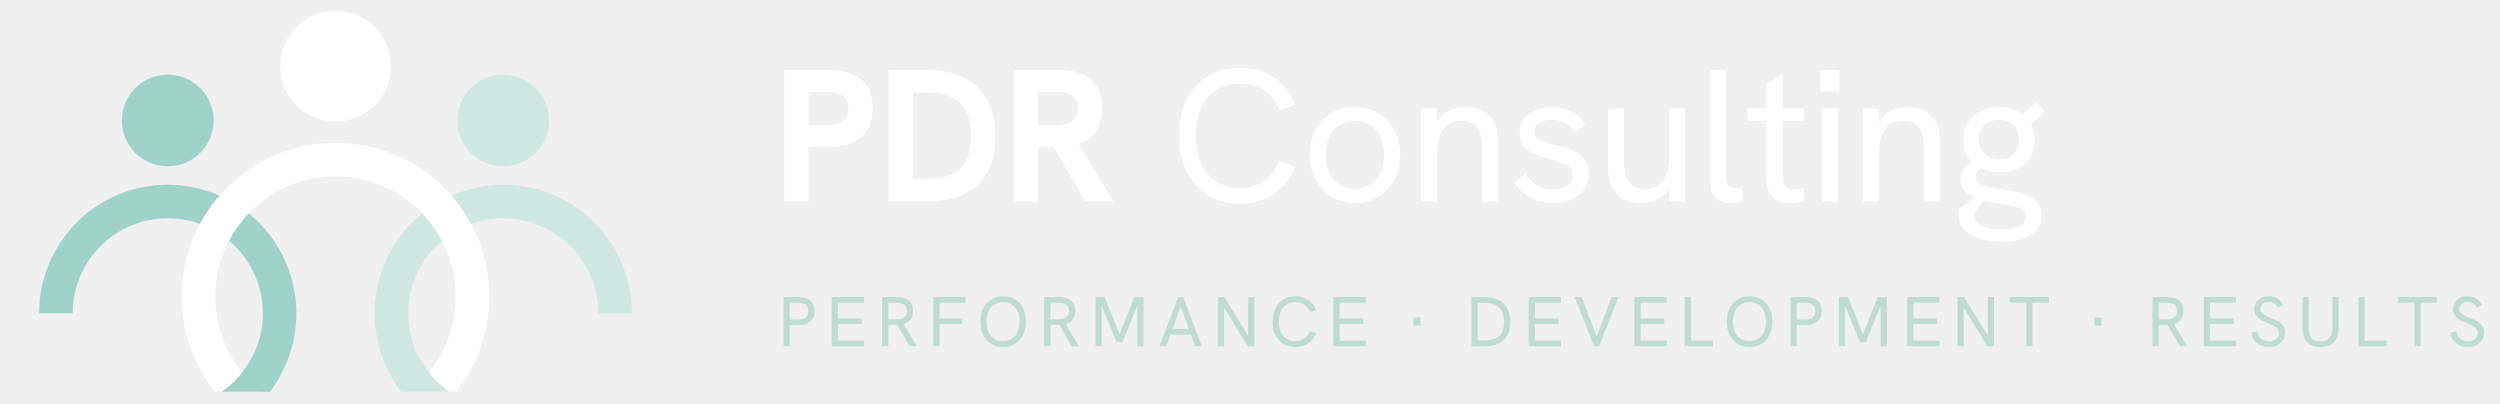
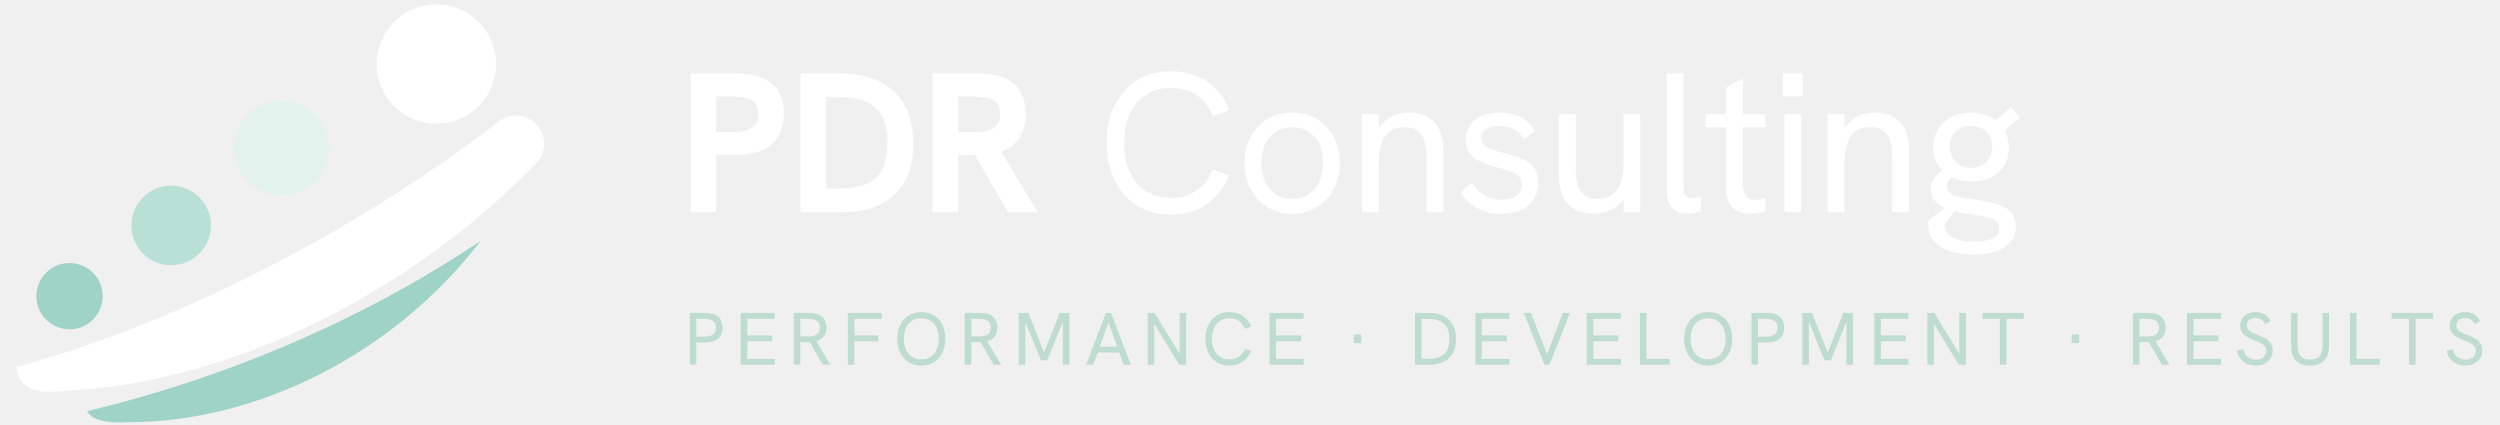
- <svg xmlns="http://www.w3.org/2000/svg" viewBox="0 0 397.4 64.0" width="397" height="64" role="img" aria-label="PDR Consulting">
-   <g transform="translate(0.00 0.00) scale(0.8889) translate(-0.0 -1.0)">
-     <defs>
-       <clipPath id="bbase">
-         <rect x="0" y="0" width="120" height="71" />
-       </clipPath>
-       <clipPath id="bw0">
-         <circle cx="43.31" cy="71.93" r="7.50" />
-       </clipPath>
-       <clipPath id="bw1">
-         <circle cx="76.69" cy="71.93" r="7.50" />
-       </clipPath>
-     </defs>
-     <g clip-path="url(#bbase)">
-       <path d="M10.00 57.00 A20 20 0 1 1 40.00 74.32" fill="none" stroke="#9FD3C7" stroke-width="6.0" stroke-linecap="butt" />
-       <path d="M80.00 74.32 A20 20 0 1 1 110.00 57.00" fill="none" stroke="#CFE8E1" stroke-width="6.0" stroke-linecap="butt" />
-       <circle cx="60" cy="54" r="24.5" fill="none" stroke="#FFFFFF" stroke-width="6.0" />
-       <g clip-path="url(#bw0)">
-         <path d="M10.00 57.00 A20 20 0 1 1 40.00 74.32" fill="none" stroke="#9FD3C7" stroke-width="6.0" stroke-linecap="butt" />
-       </g>
-       <g clip-path="url(#bw1)">
-         <path d="M80.00 74.32 A20 20 0 1 1 110.00 57.00" fill="none" stroke="#CFE8E1" stroke-width="6.0" stroke-linecap="butt" />
-       </g>
-     </g>
-     <circle cx="30" cy="22.5" r="8.2" fill="#9FD3C7" />
-     <circle cx="60" cy="12.8" r="9.9" fill="#FFFFFF" />
-     <circle cx="90" cy="22.5" r="8.2" fill="#CFE8E1" />
+ <svg xmlns="http://www.w3.org/2000/svg" viewBox="0 0 376.7 64.0" width="377" height="64" role="img" aria-label="PDR Consulting">
+   <g transform="translate(0.00 0.00) scale(0.3333) translate(-44.0 -6.0)">
+     <circle cx="75" cy="140" r="15" fill="#9FD3C7" />
+     <circle cx="121" cy="108" r="18" fill="#B8E0D4" />
+     <circle cx="171" cy="73" r="21.5" fill="#E3F2EC" />
+     <circle cx="241" cy="35" r="27" fill="#FFFFFF" />
+     <path d="M51 172 C 125 152, 205 110, 268 62 A 12.5 12.5 0 0 1 286 80 C 232 136, 150 180, 70 183 Q 52 185 51 172 Z" fill="#FFFFFF" />
+     <path d="M83 192 C 150 176, 212 148, 261 115 C 222 166, 160 197, 102 197 Q 86 198 83 192 Z" fill="#9FD3C7" />
  </g>
-   <path d="M124.677 32.0V11.09H131.577Q135.117 11.09 136.917 12.605Q138.717 14.12 138.717 17.15Q138.717 20.18 136.887 21.77Q135.057 23.36 131.577 23.36H128.517V32.0ZM128.517 19.91H131.187Q132.927 19.91 133.887 19.295Q134.847 18.68 134.847 17.18Q134.847 15.74 133.932 15.155Q133.017 14.57 131.187 14.57H128.517ZM141.237 32.0V11.09H147.327Q152.547 11.09 155.397 13.85Q158.247 16.61 158.247 21.71Q158.247 26.69 155.427 29.345Q152.607 32.0 147.297 32.0ZM145.107 28.43H146.907Q149.277 28.43 150.927 27.83Q152.577 27.23 153.462 25.73Q154.347 24.23 154.347 21.56Q154.347 18.98 153.492 17.465Q152.637 15.95 151.062 15.305Q149.487 14.66 147.267 14.66H145.107ZM161.157 32.0V11.09H168.057Q170.607 11.09 172.167 11.825Q173.727 12.56 174.462 13.925Q175.197 15.29 175.197 17.15Q175.197 20.03 173.562 21.605Q171.927 23.18 168.897 23.36Q168.207 23.39 167.487 23.39Q166.767 23.39 166.257 23.39H165.027V32.0ZM172.527 32.0 167.277 22.94 171.237 22.46 176.997 32.0ZM165.027 19.91H167.667Q168.657 19.91 169.482 19.685Q170.307 19.46 170.817 18.875Q171.327 18.29 171.327 17.21Q171.327 16.1 170.817 15.53Q170.307 14.96 169.482 14.765Q168.657 14.57 167.667 14.57H165.027Z" fill="#FFFFFF" />
-   <path d="M197.067 32.36Q194.187 32.36 192.012 31.01Q189.837 29.66 188.622 27.215Q187.407 24.77 187.407 21.53Q187.407 18.29 188.622 15.86Q189.837 13.43 192.012 12.08Q194.187 10.73 197.067 10.73Q200.217 10.73 202.527 12.29Q204.837 13.85 205.857 16.61L203.397 17.54Q202.617 15.5 200.997 14.375Q199.377 13.25 197.067 13.25Q194.937 13.25 193.347 14.27Q191.757 15.29 190.902 17.135Q190.047 18.98 190.047 21.53Q190.047 24.08 190.902 25.94Q191.757 27.8 193.347 28.82Q194.937 29.84 197.067 29.84Q199.377 29.84 200.997 28.7Q202.617 27.56 203.397 25.55L205.857 26.45Q204.837 29.18 202.527 30.77Q200.217 32.36 197.067 32.36ZM215.397 32.24Q213.327 32.24 211.692 31.265Q210.057 30.29 209.127 28.55Q208.197 26.81 208.197 24.59Q208.197 22.37 209.112 20.645Q210.027 18.92 211.662 17.945Q213.297 16.97 215.397 16.97Q217.497 16.97 219.102 17.945Q220.707 18.92 221.637 20.645Q222.567 22.37 222.567 24.59Q222.567 26.81 221.637 28.535Q220.707 30.26 219.087 31.25Q217.467 32.24 215.397 32.24ZM215.397 29.99Q216.807 29.99 217.842 29.315Q218.877 28.64 219.447 27.425Q220.017 26.21 220.017 24.59Q220.017 22.94 219.447 21.725Q218.877 20.51 217.842 19.85Q216.807 19.19 215.397 19.19Q213.957 19.19 212.907 19.865Q211.857 20.54 211.287 21.74Q210.717 22.94 210.717 24.59Q210.717 26.21 211.287 27.425Q211.857 28.64 212.907 29.315Q213.957 29.99 215.397 29.99ZM225.897 32.0V17.21H228.447V20.36L227.847 20.57Q228.267 19.43 228.987 18.635Q229.707 17.84 230.727 17.405Q231.747 16.97 232.977 16.97Q235.407 16.97 236.787 18.395Q238.167 19.82 238.167 22.61V32.0H235.617V23.54Q235.617 21.29 234.792 20.225Q233.967 19.16 232.287 19.16Q231.057 19.16 230.202 19.73Q229.347 20.3 228.897 21.515Q228.447 22.73 228.447 24.62V32.0ZM246.897 32.24Q245.397 32.24 244.197 31.79Q242.997 31.34 242.142 30.59Q241.287 29.84 240.777 29.0L242.547 27.5Q243.117 28.64 244.242 29.375Q245.367 30.11 246.927 30.11Q248.337 30.11 249.177 29.51Q250.017 28.91 250.017 27.89Q250.017 27.05 249.507 26.57Q248.997 26.09 248.157 25.79Q247.317 25.49 246.327 25.25Q245.487 25.04 244.632 24.74Q243.777 24.44 243.087 23.99Q242.397 23.54 241.977 22.82Q241.557 22.1 241.557 21.05Q241.557 19.22 242.982 18.095Q244.407 16.97 246.717 16.97Q248.397 16.97 249.792 17.675Q251.187 18.38 251.967 19.79L250.347 20.99Q249.747 19.94 248.772 19.475Q247.797 19.01 246.627 19.01Q245.457 19.01 244.677 19.49Q243.897 19.97 243.897 20.81Q243.897 21.44 244.257 21.83Q244.617 22.22 245.322 22.49Q246.027 22.76 247.047 23.0Q247.977 23.21 248.937 23.51Q249.897 23.81 250.707 24.29Q251.517 24.77 252.012 25.565Q252.507 26.36 252.507 27.62Q252.507 29.0 251.817 30.05Q251.127 31.1 249.867 31.67Q248.607 32.24 246.897 32.24ZM260.787 32.24Q259.197 32.24 258.027 31.595Q256.857 30.95 256.242 29.69Q255.627 28.43 255.627 26.57V17.21H258.147V25.67Q258.147 27.14 258.522 28.115Q258.897 29.09 259.647 29.555Q260.397 30.02 261.507 30.02Q262.737 30.02 263.592 29.435Q264.447 28.85 264.897 27.65Q265.347 26.45 265.347 24.56V17.21H267.867V32.0H265.347V28.85H265.977Q265.347 30.5 263.967 31.37Q262.587 32.24 260.787 32.24ZM274.887 32.24Q273.537 32.24 272.697 31.4Q271.857 30.56 271.857 28.73V11.09H274.377V28.25Q274.377 29.12 274.737 29.51Q275.097 29.9 275.697 29.9Q275.967 29.9 276.297 29.84Q276.627 29.78 276.987 29.66V31.82Q276.477 32.03 275.907 32.135Q275.337 32.24 274.887 32.24ZM284.487 32.24Q283.437 32.24 282.582 31.835Q281.727 31.43 281.247 30.53Q280.767 29.63 280.767 28.22V13.25L283.347 11.81V27.56Q283.347 28.79 283.737 29.465Q284.127 30.14 285.147 30.14Q285.447 30.14 285.867 30.065Q286.287 29.99 286.767 29.87V31.85Q286.197 32.06 285.612 32.15Q285.027 32.24 284.487 32.24ZM277.707 19.19V17.21H286.767V19.19ZM289.617 32.0V17.21H292.137V32.0ZM289.377 14.54V11.09H292.377V14.54ZM296.127 32.0V17.21H298.677V20.36L298.077 20.57Q298.497 19.43 299.217 18.635Q299.937 17.84 300.957 17.405Q301.977 16.97 303.207 16.97Q305.637 16.97 307.017 18.395Q308.397 19.82 308.397 22.61V32.0H305.847V23.54Q305.847 21.29 305.022 20.225Q304.197 19.16 302.517 19.16Q301.287 19.16 300.432 19.73Q299.577 20.3 299.127 21.515Q298.677 22.73 298.677 24.62V32.0ZM318.207 38.39Q315.027 38.39 313.167 37.22Q311.307 36.05 311.307 33.98Q311.307 33.83 311.322 33.59Q311.337 33.35 311.397 33.14L315.087 30.47L315.957 31.07L313.857 33.68Q313.827 33.8 313.827 33.89Q313.827 33.98 313.827 34.07Q313.827 35.27 315.087 35.855Q316.347 36.44 318.207 36.44Q319.857 36.44 320.937 35.975Q322.017 35.51 322.017 34.46Q322.017 33.86 321.672 33.485Q321.327 33.11 320.682 32.9Q320.037 32.69 319.167 32.54Q318.297 32.39 317.217 32.24Q315.867 32.03 314.592 31.64Q313.317 31.25 312.492 30.5Q311.667 29.75 311.667 28.52Q311.667 27.47 312.402 26.6Q313.137 25.73 314.337 25.16L315.957 26.21Q314.937 26.45 314.517 26.945Q314.097 27.44 314.097 28.13Q314.097 28.7 314.502 29.06Q314.907 29.42 315.672 29.615Q316.437 29.81 317.517 29.96Q318.957 30.17 320.217 30.41Q321.477 30.65 322.452 31.085Q323.427 31.52 323.967 32.255Q324.507 32.99 324.507 34.16Q324.507 36.2 322.827 37.295Q321.147 38.39 318.207 38.39ZM317.847 27.38Q316.137 27.38 314.817 26.72Q313.497 26.06 312.762 24.89Q312.027 23.72 312.027 22.22Q312.027 20.66 312.792 19.475Q313.557 18.29 314.862 17.63Q316.167 16.97 317.757 16.97Q319.317 16.97 320.607 17.63Q321.897 18.29 322.677 19.49Q323.457 20.69 323.457 22.31Q323.457 23.84 322.737 24.98Q322.017 26.12 320.757 26.75Q319.497 27.38 317.847 27.38ZM317.787 25.31Q319.287 25.31 320.112 24.395Q320.937 23.48 320.937 22.16Q320.937 20.75 320.067 19.88Q319.197 19.01 317.787 19.01Q316.347 19.01 315.447 19.895Q314.547 20.78 314.547 22.13Q314.547 23.48 315.417 24.395Q316.287 25.31 317.787 25.31ZM322.497 19.97 320.667 18.74 323.787 16.16 325.077 17.75Z" fill="#FFFFFF" />
-   <path d="M124.551 55.0V47.194H126.881Q128.147 47.194 128.813 47.754Q129.479 48.314 129.479 49.4Q129.479 50.486 128.807 51.063Q128.135 51.64 126.881 51.64H125.526V55.0ZM125.526 50.766H126.78Q127.587 50.766 128.04 50.436Q128.494 50.106 128.494 49.411Q128.494 48.728 128.051 48.403Q127.609 48.078 126.78 48.078H125.526ZM132.212 55.0V47.194H137.353V48.078H133.198V50.576H136.972V51.461H133.198V54.115H137.353V55.0ZM140.22 55.0V47.194H142.55Q143.446 47.194 144.017 47.457Q144.588 47.72 144.868 48.213Q145.148 48.706 145.148 49.389Q145.148 50.363 144.588 50.929Q144.028 51.494 142.964 51.595Q142.796 51.606 142.561 51.606Q142.326 51.606 142.102 51.606H141.206V55.0ZM144.588 55.0 142.561 51.483 143.569 51.36 145.719 55.0ZM141.206 50.733H142.449Q142.964 50.733 143.345 50.598Q143.726 50.464 143.944 50.173Q144.163 49.882 144.163 49.4Q144.163 48.907 143.944 48.622Q143.726 48.336 143.339 48.207Q142.953 48.078 142.449 48.078H141.206ZM148.374 55.0V47.194H153.492V48.078H149.359V50.576H152.943V51.461H149.359V55.0ZM159.439 55.134Q158.364 55.134 157.552 54.63Q156.74 54.126 156.287 53.219Q155.833 52.312 155.833 51.102Q155.833 49.882 156.287 48.974Q156.74 48.067 157.552 47.563Q158.364 47.059 159.439 47.059Q160.537 47.059 161.355 47.563Q162.172 48.067 162.626 48.974Q163.079 49.882 163.079 51.102Q163.079 52.312 162.62 53.219Q162.161 54.126 161.343 54.63Q160.526 55.134 159.439 55.134ZM159.439 54.194Q160.257 54.194 160.845 53.813Q161.433 53.432 161.758 52.738Q162.083 52.043 162.083 51.102Q162.083 50.15 161.758 49.456Q161.433 48.762 160.845 48.381Q160.257 48.0 159.439 48.0Q158.644 48.0 158.051 48.375Q157.457 48.75 157.138 49.445Q156.819 50.139 156.819 51.102Q156.819 52.054 157.138 52.749Q157.457 53.443 158.051 53.818Q158.644 54.194 159.439 54.194ZM165.991 55.0V47.194H168.321Q169.217 47.194 169.788 47.457Q170.359 47.72 170.639 48.213Q170.919 48.706 170.919 49.389Q170.919 50.363 170.359 50.929Q169.799 51.494 168.735 51.595Q168.567 51.606 168.332 51.606Q168.097 51.606 167.873 51.606H166.977V55.0ZM170.359 55.0 168.332 51.483 169.34 51.36 171.491 55.0ZM166.977 50.733H168.22Q168.735 50.733 169.116 50.598Q169.497 50.464 169.715 50.173Q169.934 49.882 169.934 49.4Q169.934 48.907 169.715 48.622Q169.497 48.336 169.111 48.207Q168.724 48.078 168.22 48.078H166.977ZM174.145 55.0V47.194H175.601L178.054 53.365H177.875L180.327 47.194H181.772V55.0H180.787V48.336L180.865 48.347L178.446 54.339H177.483L175.052 48.347L175.131 48.336V55.0ZM184.303 55.0 187.283 47.194H188.067L191.046 55.0H189.971L187.686 48.605L185.39 55.0ZM185.961 53.163 186.263 52.278H189.086L189.411 53.163ZM193.588 55.0V47.194H194.63L198.628 53.723H198.404V47.194H199.39V55.0H198.326L194.35 48.459H194.574V55.0ZM205.897 55.134Q204.822 55.134 204.01 54.63Q203.198 54.126 202.744 53.214Q202.291 52.301 202.291 51.091Q202.291 49.882 202.744 48.974Q203.198 48.067 204.01 47.563Q204.822 47.059 205.897 47.059Q207.073 47.059 207.935 47.642Q208.798 48.224 209.179 49.254L208.26 49.602Q207.969 48.84 207.364 48.42Q206.759 48.0 205.897 48.0Q205.102 48.0 204.508 48.381Q203.915 48.762 203.595 49.45Q203.276 50.139 203.276 51.091Q203.276 52.043 203.595 52.738Q203.915 53.432 204.508 53.813Q205.102 54.194 205.897 54.194Q206.759 54.194 207.364 53.768Q207.969 53.342 208.26 52.592L209.179 52.928Q208.798 53.947 207.935 54.541Q207.073 55.134 205.897 55.134ZM211.956 55.0V47.194H217.097V48.078H212.942V50.576H216.716V51.461H212.942V54.115H217.097V55.0ZM224.668 51.741V50.442H225.788V51.741ZM233.897 55.0V47.194H236.059Q237.974 47.194 239.027 48.23Q240.079 49.266 240.079 51.158Q240.079 53.018 239.038 54.009Q237.996 55.0 236.047 55.0ZM234.883 54.093H235.958Q236.955 54.093 237.655 53.796Q238.355 53.499 238.719 52.844Q239.083 52.189 239.083 51.125Q239.083 50.061 238.719 49.394Q238.355 48.728 237.677 48.414Q236.999 48.101 236.047 48.101H234.883ZM242.991 55.0V47.194H248.132V48.078H243.977V50.576H247.751V51.461H243.977V54.115H248.132V55.0ZM253.419 55.0 250.305 47.194H251.391L253.945 53.802H253.665L256.185 47.194H257.271L254.18 55.0ZM259.803 55.0V47.194H264.943V48.078H260.788V50.576H264.563V51.461H260.788V54.115H264.943V55.0ZM267.811 55.0V47.194H268.796V54.115H272.291V55.0ZM278.092 55.134Q277.017 55.134 276.205 54.63Q275.393 54.126 274.939 53.219Q274.486 52.312 274.486 51.102Q274.486 49.882 274.939 48.974Q275.393 48.067 276.205 47.563Q277.017 47.059 278.092 47.059Q279.19 47.059 280.007 47.563Q280.825 48.067 281.279 48.974Q281.732 49.882 281.732 51.102Q281.732 52.312 281.273 53.219Q280.814 54.126 279.996 54.63Q279.179 55.134 278.092 55.134ZM278.092 54.194Q278.91 54.194 279.498 53.813Q280.086 53.432 280.411 52.738Q280.735 52.043 280.735 51.102Q280.735 50.15 280.411 49.456Q280.086 48.762 279.498 48.381Q278.91 48.0 278.092 48.0Q277.297 48.0 276.703 48.375Q276.11 48.75 275.791 49.445Q275.471 50.139 275.471 51.102Q275.471 52.054 275.791 52.749Q276.11 53.443 276.703 53.818Q277.297 54.194 278.092 54.194ZM284.644 55.0V47.194H286.974Q288.239 47.194 288.906 47.754Q289.572 48.314 289.572 49.4Q289.572 50.486 288.9 51.063Q288.228 51.64 286.974 51.64H285.619V55.0ZM285.619 50.766H286.873Q287.679 50.766 288.133 50.436Q288.587 50.106 288.587 49.411Q288.587 48.728 288.144 48.403Q287.702 48.078 286.873 48.078H285.619ZM292.305 55.0V47.194H293.761L296.214 53.365H296.035L298.487 47.194H299.932V55.0H298.947V48.336L299.025 48.347L296.606 54.339H295.643L293.212 48.347L293.291 48.336V55.0ZM303.158 55.0V47.194H308.299V48.078H304.143V50.576H307.918V51.461H304.143V54.115H308.299V55.0ZM311.166 55.0V47.194H312.207L316.206 53.723H315.982V47.194H316.967V55.0H315.903L311.927 48.459H312.151V55.0ZM322.097 55.0V48.078H319.476V47.194H325.703V48.078H323.094V55.0ZM332.927 51.741V50.442H334.047V51.741ZM342.156 55.0V47.194H344.486Q345.382 47.194 345.953 47.457Q346.524 47.72 346.804 48.213Q347.084 48.706 347.084 49.389Q347.084 50.363 346.524 50.929Q345.964 51.494 344.9 51.595Q344.732 51.606 344.497 51.606Q344.262 51.606 344.038 51.606H343.142V55.0ZM346.524 55.0 344.497 51.483 345.505 51.36 347.655 55.0ZM343.142 50.733H344.385Q344.9 50.733 345.281 50.598Q345.662 50.464 345.88 50.173Q346.099 49.882 346.099 49.4Q346.099 48.907 345.88 48.622Q345.662 48.336 345.275 48.207Q344.889 48.078 344.385 48.078H343.142ZM350.31 55.0V47.194H355.451V48.078H351.295V50.576H355.07V51.461H351.295V54.115H355.451V55.0ZM360.703 55.123Q359.527 55.123 358.777 54.507Q358.027 53.891 357.859 52.872L358.822 52.637Q358.945 53.421 359.466 53.83Q359.987 54.238 360.737 54.238Q361.174 54.238 361.521 54.07Q361.868 53.902 362.07 53.594Q362.271 53.286 362.271 52.894Q362.271 52.48 362.047 52.211Q361.823 51.942 361.426 51.741Q361.028 51.539 360.502 51.338Q359.852 51.091 359.365 50.8Q358.878 50.509 358.609 50.1Q358.34 49.691 358.34 49.098Q358.34 48.504 358.631 48.045Q358.923 47.586 359.449 47.322Q359.975 47.059 360.67 47.059Q361.409 47.059 361.98 47.395Q362.551 47.731 362.899 48.392L362.115 48.874Q361.857 48.414 361.487 48.174Q361.118 47.933 360.636 47.933Q360.255 47.933 359.959 48.078Q359.662 48.224 359.494 48.482Q359.326 48.739 359.326 49.075Q359.326 49.434 359.527 49.686Q359.729 49.938 360.11 50.128Q360.491 50.318 361.028 50.52Q361.711 50.778 362.204 51.08Q362.697 51.382 362.971 51.802Q363.246 52.222 363.246 52.838Q363.246 53.499 362.921 54.014Q362.596 54.53 362.025 54.826Q361.454 55.123 360.703 55.123ZM368.868 55.134Q367.479 55.134 366.746 54.384Q366.012 53.634 366.012 52.178V47.194H366.998V52.066Q366.998 52.771 367.183 53.253Q367.367 53.734 367.782 53.981Q368.196 54.227 368.868 54.227Q369.54 54.227 369.96 53.975Q370.38 53.723 370.571 53.242Q370.761 52.76 370.761 52.054V47.194H371.735V52.122Q371.735 53.6 371.002 54.367Q370.268 55.134 368.868 55.134ZM374.894 55.0V47.194H375.879V54.115H379.374V55.0ZM383.798 55.0V48.078H381.177V47.194H387.404V48.078H384.795V55.0ZM392.31 55.123Q391.134 55.123 390.383 54.507Q389.633 53.891 389.465 52.872L390.428 52.637Q390.551 53.421 391.072 53.83Q391.593 54.238 392.343 54.238Q392.78 54.238 393.127 54.07Q393.475 53.902 393.676 53.594Q393.878 53.286 393.878 52.894Q393.878 52.48 393.654 52.211Q393.43 51.942 393.032 51.741Q392.635 51.539 392.108 51.338Q391.459 51.091 390.971 50.8Q390.484 50.509 390.215 50.1Q389.947 49.691 389.947 49.098Q389.947 48.504 390.238 48.045Q390.529 47.586 391.055 47.322Q391.582 47.059 392.276 47.059Q393.015 47.059 393.587 47.395Q394.158 47.731 394.505 48.392L393.721 48.874Q393.463 48.414 393.094 48.174Q392.724 47.933 392.243 47.933Q391.862 47.933 391.565 48.078Q391.268 48.224 391.1 48.482Q390.932 48.739 390.932 49.075Q390.932 49.434 391.134 49.686Q391.335 49.938 391.716 50.128Q392.097 50.318 392.635 50.52Q393.318 50.778 393.811 51.08Q394.303 51.382 394.578 51.802Q394.852 52.222 394.852 52.838Q394.852 53.499 394.527 54.014Q394.203 54.53 393.631 54.826Q393.06 55.123 392.31 55.123Z" fill="#BFDCD0" />
+   <path d="M104.01 32.0V11.09H110.91Q114.45 11.09 116.25 12.605Q118.05 14.12 118.05 17.15Q118.05 20.18 116.22 21.77Q114.39 23.36 110.91 23.36H107.85V32.0ZM107.85 19.91H110.52Q112.26 19.91 113.22 19.295Q114.18 18.68 114.18 17.18Q114.18 15.74 113.265 15.155Q112.35 14.57 110.52 14.57H107.85ZM120.57 32.0V11.09H126.66Q131.88 11.09 134.73 13.85Q137.58 16.61 137.58 21.71Q137.58 26.69 134.76 29.345Q131.94 32.0 126.63 32.0ZM124.44 28.43H126.24Q128.61 28.43 130.26 27.83Q131.91 27.23 132.795 25.73Q133.68 24.23 133.68 21.56Q133.68 18.98 132.825 17.465Q131.97 15.95 130.395 15.305Q128.82 14.66 126.6 14.66H124.44ZM140.49 32.0V11.09H147.39Q149.94 11.09 151.5 11.825Q153.06 12.56 153.795 13.925Q154.53 15.29 154.53 17.15Q154.53 20.03 152.895 21.605Q151.26 23.18 148.23 23.36Q147.54 23.39 146.82 23.39Q146.1 23.39 145.59 23.39H144.36V32.0ZM151.86 32.0 146.61 22.94 150.57 22.46 156.33 32.0ZM144.36 19.91H147.0Q147.99 19.91 148.815 19.685Q149.64 19.46 150.15 18.875Q150.66 18.29 150.66 17.21Q150.66 16.1 150.15 15.53Q149.64 14.96 148.815 14.765Q147.99 14.57 147.0 14.57H144.36Z" fill="#FFFFFF" />
+   <path d="M176.4 32.36Q173.52 32.36 171.345 31.01Q169.17 29.66 167.955 27.215Q166.74 24.77 166.74 21.53Q166.74 18.29 167.955 15.86Q169.17 13.43 171.345 12.08Q173.52 10.73 176.4 10.73Q179.55 10.73 181.86 12.29Q184.17 13.85 185.19 16.61L182.73 17.54Q181.95 15.5 180.33 14.375Q178.71 13.25 176.4 13.25Q174.27 13.25 172.68 14.27Q171.09 15.29 170.235 17.135Q169.38 18.98 169.38 21.53Q169.38 24.08 170.235 25.94Q171.09 27.8 172.68 28.82Q174.27 29.84 176.4 29.84Q178.71 29.84 180.33 28.7Q181.95 27.56 182.73 25.55L185.19 26.45Q184.17 29.18 181.86 30.77Q179.55 32.36 176.4 32.36ZM194.73 32.24Q192.66 32.24 191.025 31.265Q189.39 30.29 188.46 28.55Q187.53 26.81 187.53 24.59Q187.53 22.37 188.445 20.645Q189.36 18.92 190.995 17.945Q192.63 16.97 194.73 16.97Q196.83 16.97 198.435 17.945Q200.04 18.92 200.97 20.645Q201.9 22.37 201.9 24.59Q201.9 26.81 200.97 28.535Q200.04 30.26 198.42 31.25Q196.8 32.24 194.73 32.24ZM194.73 29.99Q196.14 29.99 197.175 29.315Q198.21 28.64 198.78 27.425Q199.35 26.21 199.35 24.59Q199.35 22.94 198.78 21.725Q198.21 20.51 197.175 19.85Q196.14 19.19 194.73 19.19Q193.29 19.19 192.24 19.865Q191.19 20.54 190.62 21.74Q190.05 22.94 190.05 24.59Q190.05 26.21 190.62 27.425Q191.19 28.64 192.24 29.315Q193.29 29.99 194.73 29.99ZM205.23 32.0V17.21H207.78V20.36L207.18 20.57Q207.6 19.43 208.32 18.635Q209.04 17.84 210.06 17.405Q211.08 16.97 212.31 16.97Q214.74 16.97 216.12 18.395Q217.5 19.82 217.5 22.61V32.0H214.95V23.54Q214.95 21.29 214.125 20.225Q213.3 19.16 211.62 19.16Q210.39 19.16 209.535 19.73Q208.68 20.3 208.23 21.515Q207.78 22.73 207.78 24.62V32.0ZM226.23 32.24Q224.73 32.24 223.53 31.79Q222.33 31.34 221.475 30.59Q220.62 29.84 220.11 29.0L221.88 27.5Q222.45 28.64 223.575 29.375Q224.7 30.11 226.26 30.11Q227.67 30.11 228.51 29.51Q229.35 28.91 229.35 27.89Q229.35 27.05 228.84 26.57Q228.33 26.09 227.49 25.79Q226.65 25.49 225.66 25.25Q224.82 25.04 223.965 24.74Q223.11 24.44 222.42 23.99Q221.73 23.54 221.31 22.82Q220.89 22.1 220.89 21.05Q220.89 19.22 222.315 18.095Q223.74 16.97 226.05 16.97Q227.73 16.97 229.125 17.675Q230.52 18.38 231.3 19.79L229.68 20.99Q229.08 19.94 228.105 19.475Q227.13 19.01 225.96 19.01Q224.79 19.01 224.01 19.49Q223.23 19.97 223.23 20.81Q223.23 21.44 223.59 21.83Q223.95 22.22 224.655 22.49Q225.36 22.76 226.38 23.0Q227.31 23.21 228.27 23.51Q229.23 23.81 230.04 24.29Q230.85 24.77 231.345 25.565Q231.84 26.36 231.84 27.62Q231.84 29.0 231.15 30.05Q230.46 31.1 229.2 31.67Q227.94 32.24 226.23 32.24ZM240.12 32.24Q238.53 32.24 237.36 31.595Q236.19 30.95 235.575 29.69Q234.96 28.43 234.96 26.57V17.21H237.48V25.67Q237.48 27.14 237.855 28.115Q238.23 29.09 238.98 29.555Q239.73 30.02 240.84 30.02Q242.07 30.02 242.925 29.435Q243.78 28.85 244.23 27.65Q244.68 26.45 244.68 24.56V17.21H247.2V32.0H244.68V28.85H245.31Q244.68 30.5 243.3 31.37Q241.92 32.24 240.12 32.24ZM254.22 32.24Q252.87 32.24 252.03 31.4Q251.19 30.56 251.19 28.73V11.09H253.71V28.25Q253.71 29.12 254.07 29.51Q254.43 29.9 255.03 29.9Q255.3 29.9 255.63 29.84Q255.96 29.78 256.32 29.66V31.82Q255.81 32.03 255.24 32.135Q254.67 32.24 254.22 32.24ZM263.82 32.24Q262.77 32.24 261.915 31.835Q261.06 31.43 260.58 30.53Q260.1 29.63 260.1 28.22V13.25L262.68 11.81V27.56Q262.68 28.79 263.07 29.465Q263.46 30.14 264.48 30.14Q264.78 30.14 265.2 30.065Q265.62 29.99 266.1 29.87V31.85Q265.53 32.06 264.945 32.15Q264.36 32.24 263.82 32.24ZM257.04 19.19V17.21H266.1V19.19ZM268.95 32.0V17.21H271.47V32.0ZM268.71 14.54V11.09H271.71V14.54ZM275.46 32.0V17.21H278.01V20.36L277.41 20.57Q277.83 19.43 278.55 18.635Q279.27 17.84 280.29 17.405Q281.31 16.97 282.54 16.97Q284.97 16.97 286.35 18.395Q287.73 19.82 287.73 22.61V32.0H285.18V23.54Q285.18 21.29 284.355 20.225Q283.53 19.16 281.85 19.16Q280.62 19.16 279.765 19.73Q278.91 20.3 278.46 21.515Q278.01 22.73 278.01 24.62V32.0ZM297.54 38.39Q294.36 38.39 292.5 37.22Q290.64 36.05 290.64 33.98Q290.64 33.83 290.655 33.59Q290.67 33.35 290.73 33.14L294.42 30.47L295.29 31.07L293.19 33.68Q293.16 33.8 293.16 33.89Q293.16 33.98 293.16 34.07Q293.16 35.27 294.42 35.855Q295.68 36.44 297.54 36.44Q299.19 36.44 300.27 35.975Q301.35 35.51 301.35 34.46Q301.35 33.86 301.005 33.485Q300.66 33.11 300.015 32.9Q299.37 32.69 298.5 32.54Q297.63 32.39 296.55 32.24Q295.2 32.03 293.925 31.64Q292.65 31.25 291.825 30.5Q291 29.75 291 28.52Q291 27.47 291.735 26.6Q292.47 25.73 293.67 25.16L295.29 26.21Q294.27 26.45 293.85 26.945Q293.43 27.44 293.43 28.13Q293.43 28.7 293.835 29.06Q294.24 29.42 295.005 29.615Q295.77 29.81 296.85 29.96Q298.29 30.17 299.55 30.41Q300.81 30.65 301.785 31.085Q302.76 31.52 303.3 32.255Q303.84 32.99 303.84 34.16Q303.84 36.2 302.16 37.295Q300.48 38.39 297.54 38.39ZM297.18 27.38Q295.47 27.38 294.15 26.72Q292.83 26.06 292.095 24.89Q291.36 23.72 291.36 22.22Q291.36 20.66 292.125 19.475Q292.89 18.29 294.195 17.63Q295.5 16.97 297.09 16.97Q298.65 16.97 299.94 17.63Q301.23 18.29 302.01 19.49Q302.79 20.69 302.79 22.31Q302.79 23.84 302.07 24.98Q301.35 26.12 300.09 26.75Q298.83 27.38 297.18 27.38ZM297.12 25.31Q298.62 25.31 299.445 24.395Q300.27 23.48 300.27 22.16Q300.27 20.75 299.4 19.88Q298.53 19.01 297.12 19.01Q295.68 19.01 294.78 19.895Q293.88 20.78 293.88 22.13Q293.88 23.48 294.75 24.395Q295.62 25.31 297.12 25.31ZM301.83 19.97 300 18.74 303.12 16.16 304.41 17.75Z" fill="#FFFFFF" />
+   <path d="M103.885 55.0V47.194H106.214Q107.48 47.194 108.146 47.754Q108.813 48.314 108.813 49.4Q108.813 50.486 108.141 51.063Q107.469 51.64 106.214 51.64H104.859V55.0ZM104.859 50.766H106.114Q106.92 50.766 107.374 50.436Q107.827 50.106 107.827 49.411Q107.827 48.728 107.385 48.403Q106.942 48.078 106.114 48.078H104.859ZM111.546 55.0V47.194H116.686V48.078H112.531V50.576H116.306V51.461H112.531V54.115H116.686V55.0ZM119.554 55.0V47.194H121.883Q122.779 47.194 123.35 47.457Q123.922 47.72 124.202 48.213Q124.482 48.706 124.482 49.389Q124.482 50.363 123.922 50.929Q123.362 51.494 122.298 51.595Q122.13 51.606 121.894 51.606Q121.659 51.606 121.435 51.606H120.539V55.0ZM123.922 55.0 121.894 51.483 122.902 51.36 125.053 55.0ZM120.539 50.733H121.782Q122.298 50.733 122.678 50.598Q123.059 50.464 123.278 50.173Q123.496 49.882 123.496 49.4Q123.496 48.907 123.278 48.622Q123.059 48.336 122.673 48.207Q122.286 48.078 121.782 48.078H120.539ZM127.707 55.0V47.194H132.826V48.078H128.693V50.576H132.277V51.461H128.693V55.0ZM138.773 55.134Q137.698 55.134 136.886 54.63Q136.074 54.126 135.62 53.219Q135.166 52.312 135.166 51.102Q135.166 49.882 135.62 48.974Q136.074 48.067 136.886 47.563Q137.698 47.059 138.773 47.059Q139.87 47.059 140.688 47.563Q141.506 48.067 141.959 48.974Q142.413 49.882 142.413 51.102Q142.413 52.312 141.954 53.219Q141.494 54.126 140.677 54.63Q139.859 55.134 138.773 55.134ZM138.773 54.194Q139.59 54.194 140.178 53.813Q140.766 53.432 141.091 52.738Q141.416 52.043 141.416 51.102Q141.416 50.15 141.091 49.456Q140.766 48.762 140.178 48.381Q139.59 48.0 138.773 48.0Q137.978 48.0 137.384 48.375Q136.79 48.75 136.471 49.445Q136.152 50.139 136.152 51.102Q136.152 52.054 136.471 52.749Q136.79 53.443 137.384 53.818Q137.978 54.194 138.773 54.194ZM145.325 55.0V47.194H147.654Q148.55 47.194 149.122 47.457Q149.693 47.72 149.973 48.213Q150.253 48.706 150.253 49.389Q150.253 50.363 149.693 50.929Q149.133 51.494 148.069 51.595Q147.901 51.606 147.666 51.606Q147.43 51.606 147.206 51.606H146.31V55.0ZM149.693 55.0 147.666 51.483 148.674 51.36 150.824 55.0ZM146.31 50.733H147.554Q148.069 50.733 148.45 50.598Q148.83 50.464 149.049 50.173Q149.267 49.882 149.267 49.4Q149.267 48.907 149.049 48.622Q148.83 48.336 148.444 48.207Q148.058 48.078 147.554 48.078H146.31ZM153.478 55.0V47.194H154.934L157.387 53.365H157.208L159.661 47.194H161.106V55.0H160.12V48.336L160.198 48.347L157.779 54.339H156.816L154.386 48.347L154.464 48.336V55.0ZM163.637 55.0 166.616 47.194H167.4L170.379 55.0H169.304L167.019 48.605L164.723 55.0ZM165.294 53.163 165.597 52.278H168.419L168.744 53.163ZM172.922 55.0V47.194H173.963L177.962 53.723H177.738V47.194H178.723V55.0H177.659L173.683 48.459H173.907V55.0ZM185.23 55.134Q184.155 55.134 183.343 54.63Q182.531 54.126 182.078 53.214Q181.624 52.301 181.624 51.091Q181.624 49.882 182.078 48.974Q182.531 48.067 183.343 47.563Q184.155 47.059 185.23 47.059Q186.406 47.059 187.269 47.642Q188.131 48.224 188.512 49.254L187.594 49.602Q187.302 48.84 186.698 48.42Q186.093 48.0 185.23 48.0Q184.435 48.0 183.842 48.381Q183.248 48.762 182.929 49.45Q182.61 50.139 182.61 51.091Q182.61 52.043 182.929 52.738Q183.248 53.432 183.842 53.813Q184.435 54.194 185.23 54.194Q186.093 54.194 186.698 53.768Q187.302 53.342 187.594 52.592L188.512 52.928Q188.131 53.947 187.269 54.541Q186.406 55.134 185.23 55.134ZM191.29 55.0V47.194H196.43V48.078H192.275V50.576H196.05V51.461H192.275V54.115H196.43V55.0ZM204.002 51.741V50.442H205.122V51.741ZM213.23 55.0V47.194H215.392Q217.307 47.194 218.36 48.23Q219.413 49.266 219.413 51.158Q219.413 53.018 218.371 54.009Q217.33 55.0 215.381 55.0ZM214.216 54.093H215.291Q216.288 54.093 216.988 53.796Q217.688 53.499 218.052 52.844Q218.416 52.189 218.416 51.125Q218.416 50.061 218.052 49.394Q217.688 48.728 217.01 48.414Q216.333 48.101 215.381 48.101H214.216ZM222.325 55.0V47.194H227.466V48.078H223.31V50.576H227.085V51.461H223.31V54.115H227.466V55.0ZM232.752 55.0 229.638 47.194H230.725L233.278 53.802H232.998L235.518 47.194H236.605L233.514 55.0ZM239.136 55.0V47.194H244.277V48.078H240.122V50.576H243.896V51.461H240.122V54.115H244.277V55.0ZM247.144 55.0V47.194H248.13V54.115H251.624V55.0ZM257.426 55.134Q256.35 55.134 255.538 54.63Q254.726 54.126 254.273 53.219Q253.819 52.312 253.819 51.102Q253.819 49.882 254.273 48.974Q254.726 48.067 255.538 47.563Q256.35 47.059 257.426 47.059Q258.523 47.059 259.341 47.563Q260.158 48.067 260.612 48.974Q261.066 49.882 261.066 51.102Q261.066 52.312 260.606 53.219Q260.147 54.126 259.33 54.63Q258.512 55.134 257.426 55.134ZM257.426 54.194Q258.243 54.194 258.831 53.813Q259.419 53.432 259.744 52.738Q260.069 52.043 260.069 51.102Q260.069 50.15 259.744 49.456Q259.419 48.762 258.831 48.381Q258.243 48.0 257.426 48.0Q256.63 48.0 256.037 48.375Q255.443 48.75 255.124 49.445Q254.805 50.139 254.805 51.102Q254.805 52.054 255.124 52.749Q255.443 53.443 256.037 53.818Q256.63 54.194 257.426 54.194ZM263.978 55.0V47.194H266.307Q267.573 47.194 268.239 47.754Q268.906 48.314 268.906 49.4Q268.906 50.486 268.234 51.063Q267.562 51.64 266.307 51.64H264.952V55.0ZM264.952 50.766H266.206Q267.013 50.766 267.466 50.436Q267.92 50.106 267.92 49.411Q267.92 48.728 267.478 48.403Q267.035 48.078 266.206 48.078H264.952ZM271.638 55.0V47.194H273.094L275.547 53.365H275.368L277.821 47.194H279.266V55.0H278.28V48.336L278.358 48.347L275.939 54.339H274.976L272.546 48.347L272.624 48.336V55.0ZM282.491 55.0V47.194H287.632V48.078H283.477V50.576H287.251V51.461H283.477V54.115H287.632V55.0ZM290.499 55.0V47.194H291.541L295.539 53.723H295.315V47.194H296.301V55.0H295.237L291.261 48.459H291.485V55.0ZM301.43 55.0V48.078H298.81V47.194H305.037V48.078H302.427V55.0ZM312.261 51.741V50.442H313.381V51.741ZM321.49 55.0V47.194H323.819Q324.715 47.194 325.286 47.457Q325.858 47.72 326.138 48.213Q326.418 48.706 326.418 49.389Q326.418 50.363 325.858 50.929Q325.298 51.494 324.234 51.595Q324.066 51.606 323.83 51.606Q323.595 51.606 323.371 51.606H322.475V55.0ZM325.858 55.0 323.83 51.483 324.838 51.36 326.989 55.0ZM322.475 50.733H323.718Q324.234 50.733 324.614 50.598Q324.995 50.464 325.214 50.173Q325.432 49.882 325.432 49.4Q325.432 48.907 325.214 48.622Q324.995 48.336 324.609 48.207Q324.222 48.078 323.718 48.078H322.475ZM329.643 55.0V47.194H334.784V48.078H330.629V50.576H334.403V51.461H330.629V54.115H334.784V55.0ZM340.037 55.123Q338.861 55.123 338.11 54.507Q337.36 53.891 337.192 52.872L338.155 52.637Q338.278 53.421 338.799 53.83Q339.32 54.238 340.07 54.238Q340.507 54.238 340.854 54.07Q341.202 53.902 341.403 53.594Q341.605 53.286 341.605 52.894Q341.605 52.48 341.381 52.211Q341.157 51.942 340.759 51.741Q340.362 51.539 339.835 51.338Q339.186 51.091 338.698 50.8Q338.211 50.509 337.942 50.1Q337.674 49.691 337.674 49.098Q337.674 48.504 337.965 48.045Q338.256 47.586 338.782 47.322Q339.309 47.059 340.003 47.059Q340.742 47.059 341.314 47.395Q341.885 47.731 342.232 48.392L341.448 48.874Q341.19 48.414 340.821 48.174Q340.451 47.933 339.97 47.933Q339.589 47.933 339.292 48.078Q338.995 48.224 338.827 48.482Q338.659 48.739 338.659 49.075Q338.659 49.434 338.861 49.686Q339.062 49.938 339.443 50.128Q339.824 50.318 340.362 50.52Q341.045 50.778 341.538 51.08Q342.03 51.382 342.305 51.802Q342.579 52.222 342.579 52.838Q342.579 53.499 342.254 54.014Q341.93 54.53 341.358 54.826Q340.787 55.123 340.037 55.123ZM348.202 55.134Q346.813 55.134 346.079 54.384Q345.346 53.634 345.346 52.178V47.194H346.331V52.066Q346.331 52.771 346.516 53.253Q346.701 53.734 347.115 53.981Q347.53 54.227 348.202 54.227Q348.874 54.227 349.294 53.975Q349.714 53.723 349.904 53.242Q350.094 52.76 350.094 52.054V47.194H351.069V52.122Q351.069 53.6 350.335 54.367Q349.602 55.134 348.202 55.134ZM354.227 55.0V47.194H355.213V54.115H358.707V55.0ZM363.131 55.0V48.078H360.51V47.194H366.738V48.078H364.128V55.0ZM371.643 55.123Q370.467 55.123 369.717 54.507Q368.966 53.891 368.798 52.872L369.762 52.637Q369.885 53.421 370.406 53.83Q370.926 54.238 371.677 54.238Q372.114 54.238 372.461 54.07Q372.808 53.902 373.01 53.594Q373.211 53.286 373.211 52.894Q373.211 52.48 372.987 52.211Q372.763 51.942 372.366 51.741Q371.968 51.539 371.442 51.338Q370.792 51.091 370.305 50.8Q369.818 50.509 369.549 50.1Q369.28 49.691 369.28 49.098Q369.28 48.504 369.571 48.045Q369.862 47.586 370.389 47.322Q370.915 47.059 371.61 47.059Q372.349 47.059 372.92 47.395Q373.491 47.731 373.838 48.392L373.054 48.874Q372.797 48.414 372.427 48.174Q372.058 47.933 371.576 47.933Q371.195 47.933 370.898 48.078Q370.602 48.224 370.434 48.482Q370.266 48.739 370.266 49.075Q370.266 49.434 370.467 49.686Q370.669 49.938 371.05 50.128Q371.43 50.318 371.968 50.52Q372.651 50.778 373.144 51.08Q373.637 51.382 373.911 51.802Q374.186 52.222 374.186 52.838Q374.186 53.499 373.861 54.014Q373.536 54.53 372.965 54.826Q372.394 55.123 371.643 55.123Z" fill="#BFDCD0" />
</svg>
